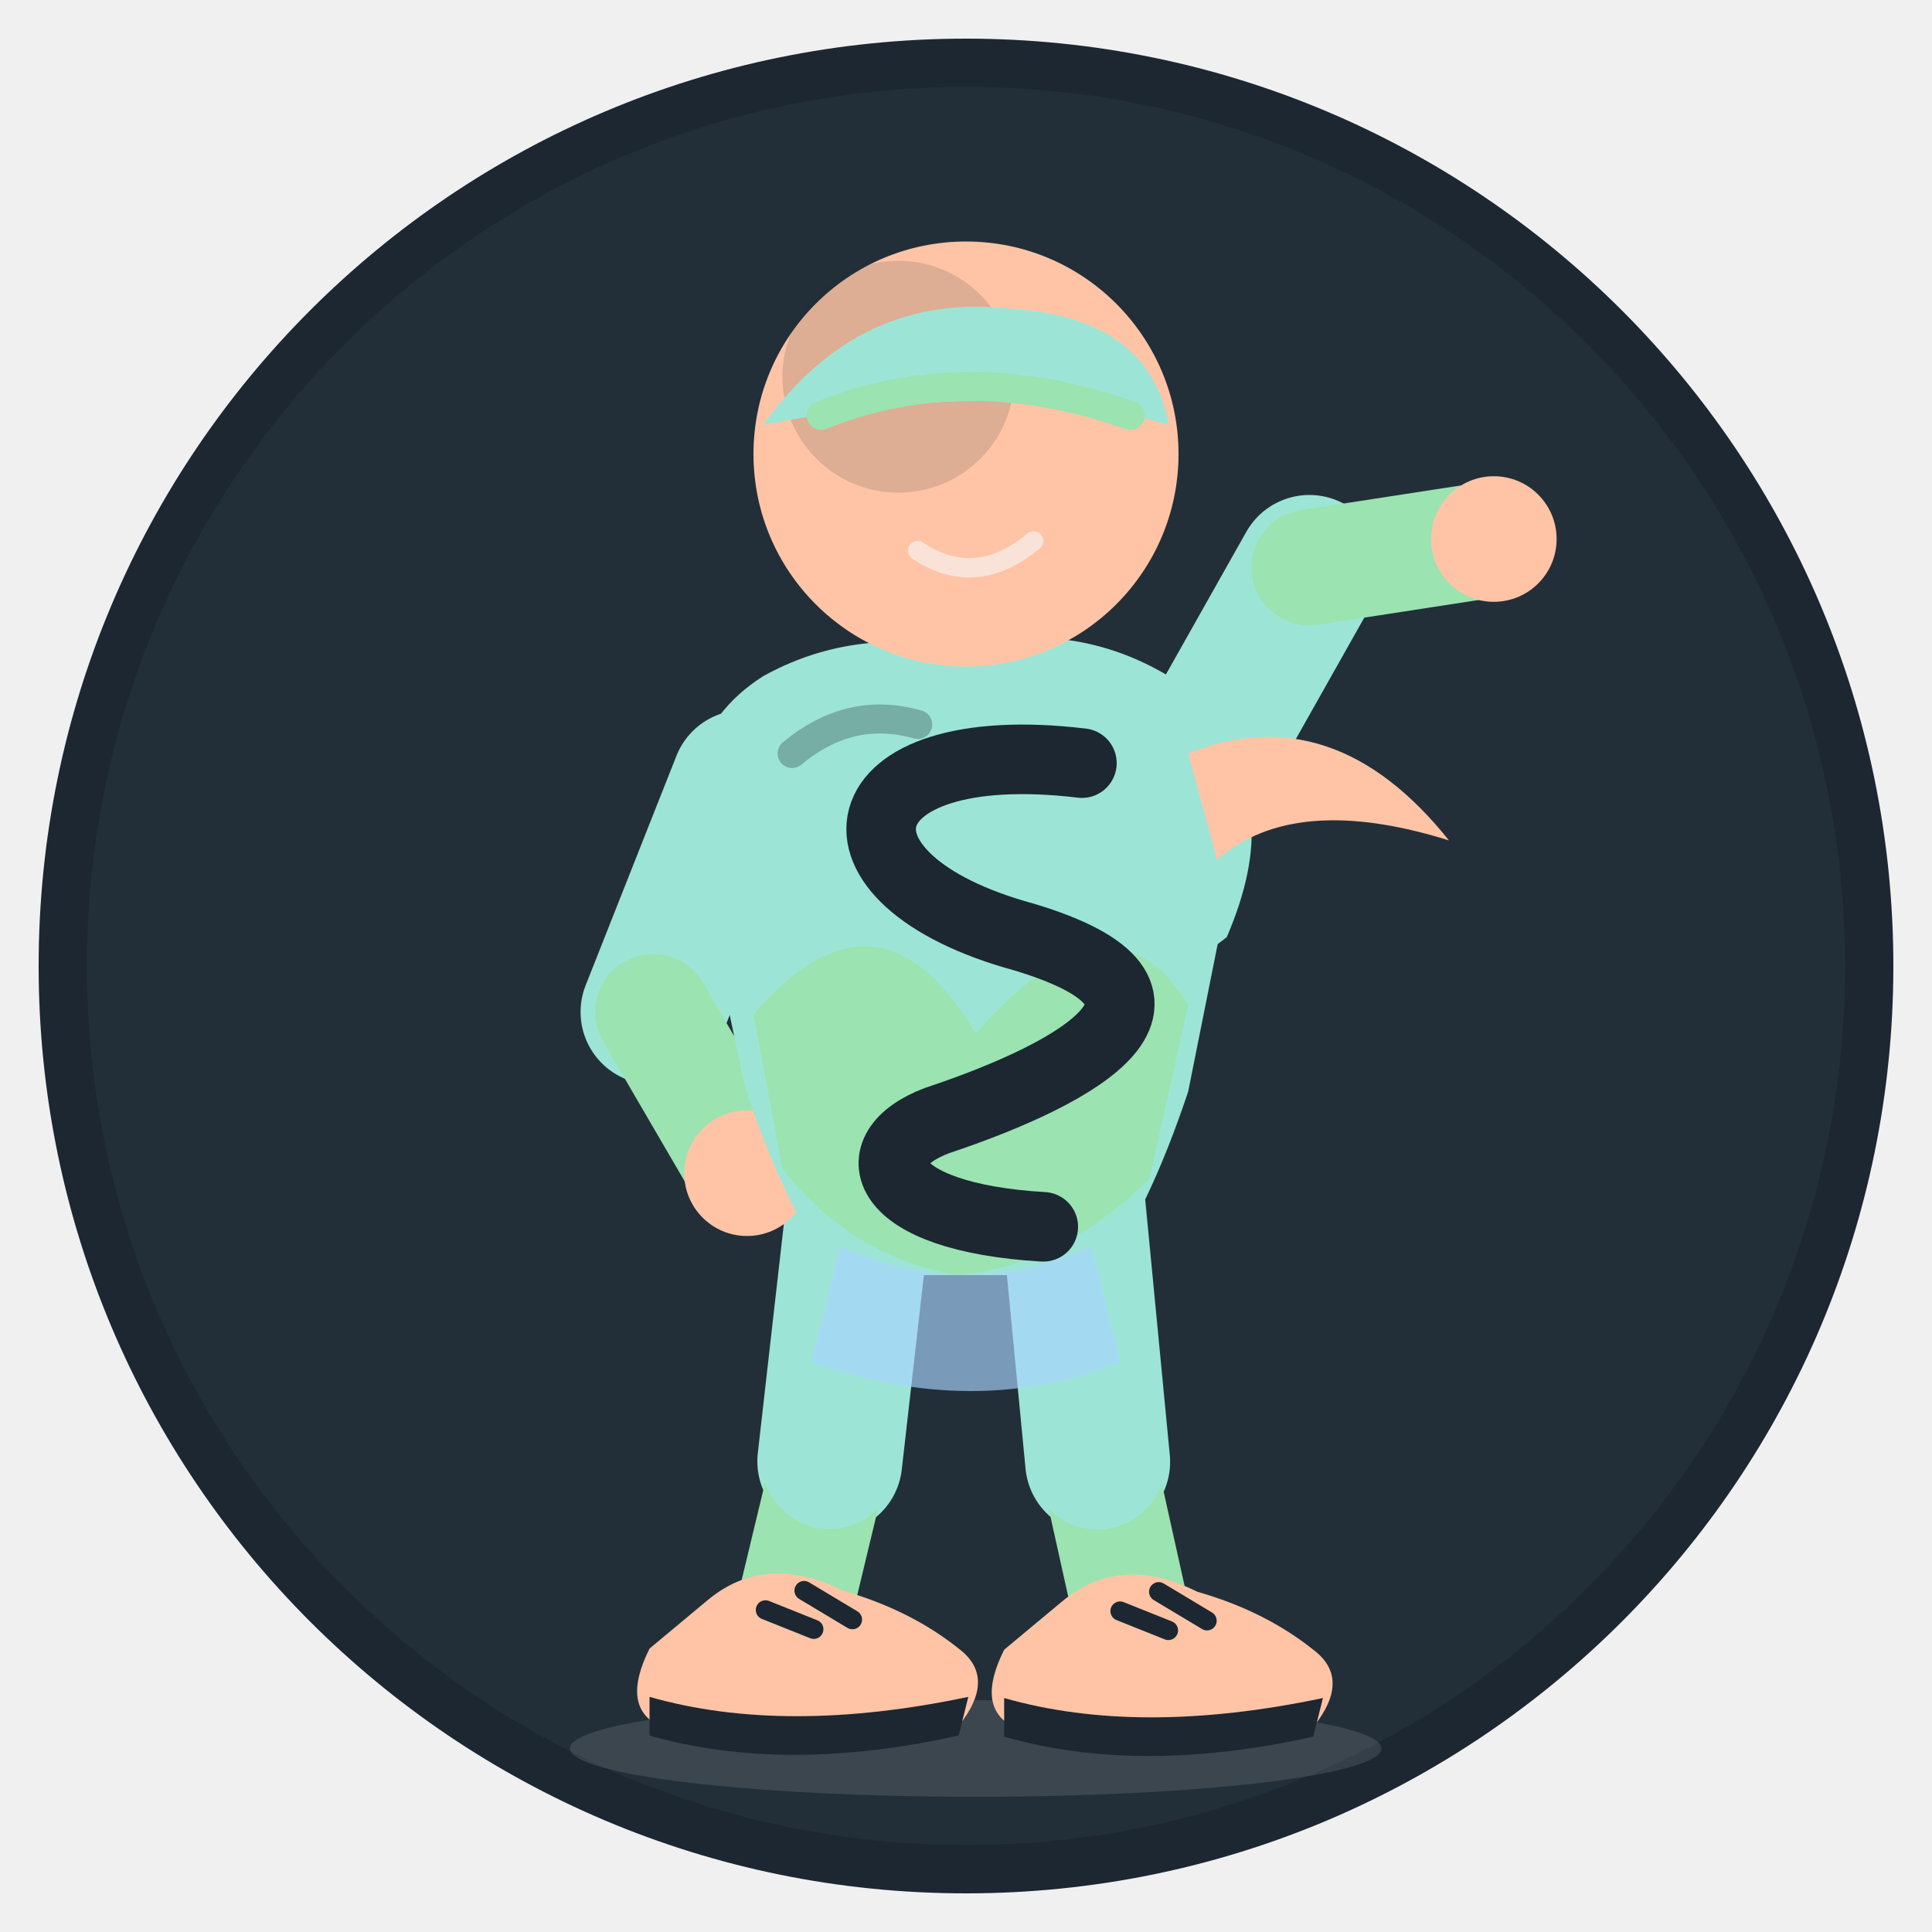
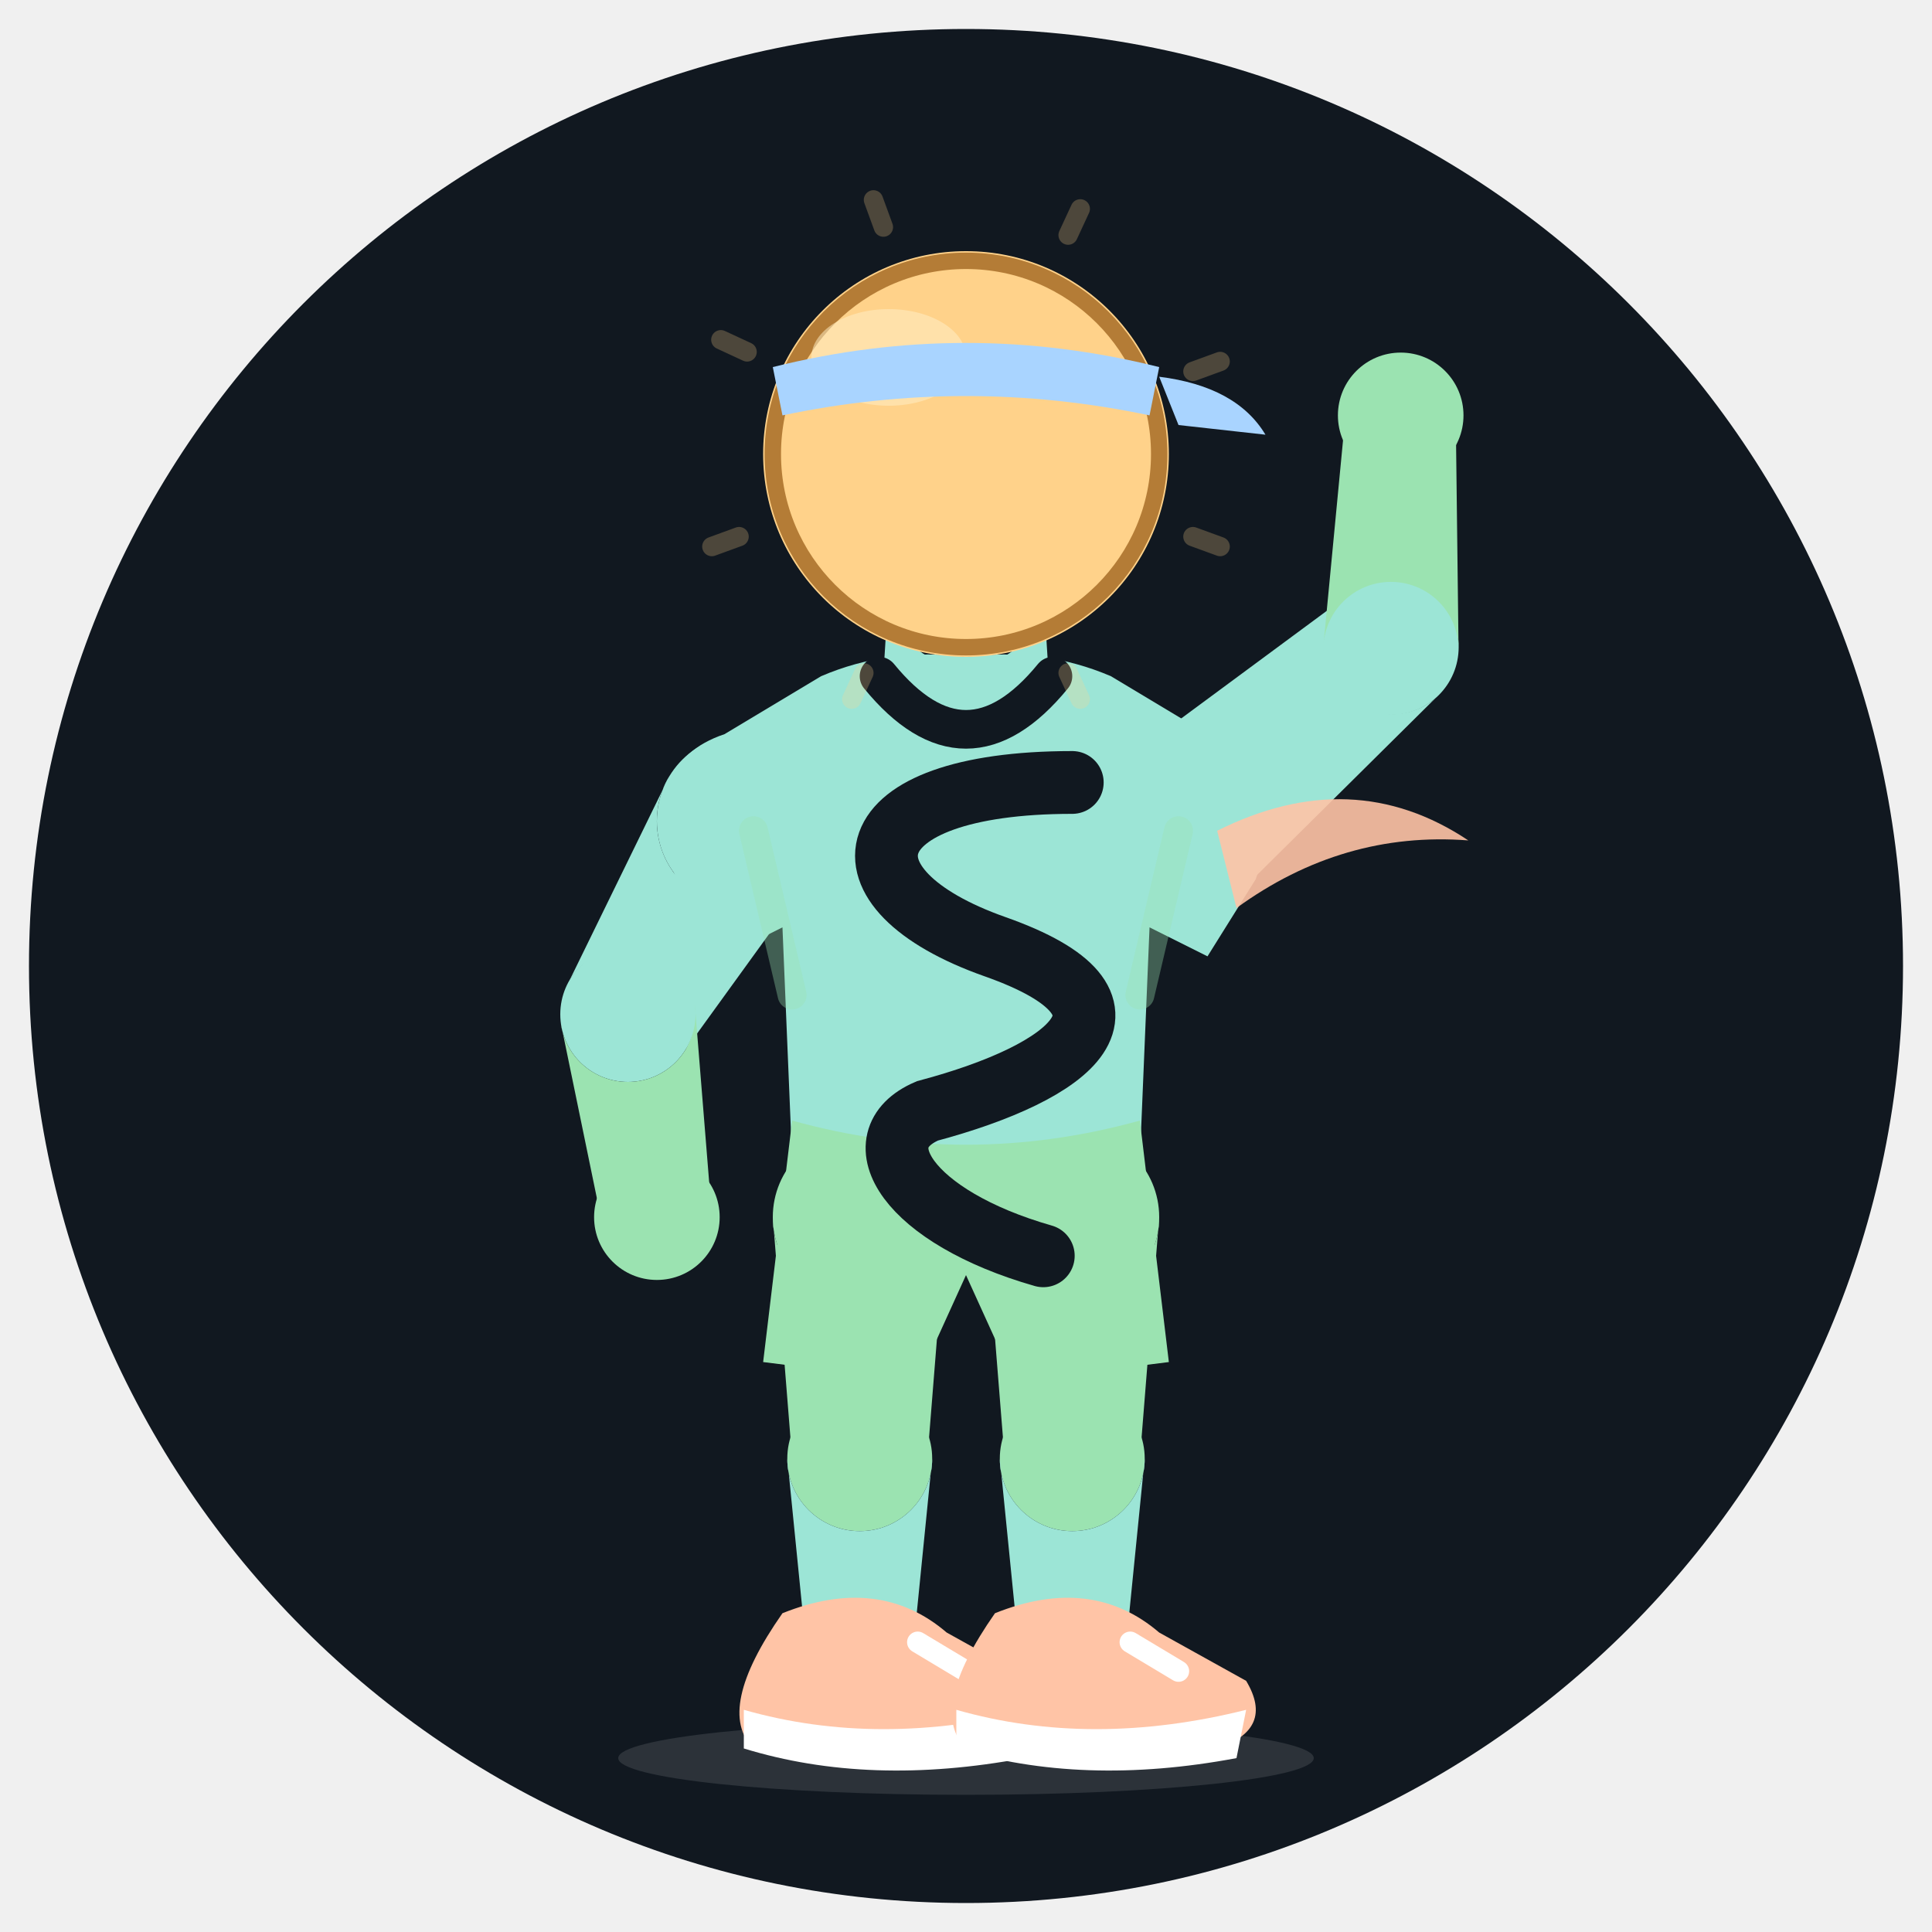
- <svg xmlns="http://www.w3.org/2000/svg" viewBox="0 0 200 200" width="96" height="96" class="trail-athlete-v3" data-pose="wave">
-   <circle cx="100" cy="100" r="96" fill="#1C2732" />
-   <circle cx="100" cy="100" r="91" fill="#9CE5D6" opacity=".045" />
-   <g class="m-shadow">
-     <ellipse cx="101" cy="181" rx="42" ry="5" fill="#F5F8FA" opacity=".12" />
-   </g>
-   <g class="m-leg-a">
-     <path d="M89.00 124.00 Q87.45 137.64 85.90 151.28" fill="none" stroke="#9CE5D6" stroke-width="15" stroke-linecap="round" />
-     <path d="M85.90 151.28 Q83.57 160.97 81.24 170.66" fill="none" stroke="#9BE3B1" stroke-width="12" stroke-linecap="round" />
-     <circle cx="85.90" cy="151.28" r="7" fill="#9CE5D6" />
-     <g transform="translate(81.24 170.66)">
-       <path d="M-8 -5 Q-2 -10 6 -6 Q13 -4 18 0 Q22 3 18 8 L-13 8 Q-17 6 -14 0Z" fill="#FFC4A6" />
-       <path d="M-14 5 Q0 9 19 5 L18 9 Q0 13 -14 9Z" fill="#1C2732" />
-       <path d="M-2 -4 L3 -2 M2 -6 L7 -3" stroke="#1C2732" stroke-width="2" stroke-linecap="round" />
+ <svg xmlns="http://www.w3.org/2000/svg" viewBox="0 0 200 200" width="96" height="96" class="trail-companion" data-pose="wave" data-theme="dark">
+   <g class="m-character">
+     <circle cx="100" cy="100" r="97" fill="#111820" />
+     <g class="m-shadow">
+       <ellipse cx="100" cy="182" rx="36" ry="3.8" fill="#F5F8FA" opacity=".12" />
+     </g>
+     <g class="m-leg-a">
+       <circle cx="89" cy="126" r="9" fill="#9BE3B1" />
+       <path d="M80.00,126.00 L82.00,151.00 A7,7 0 0 1 96.00,151.00 L98.00,126.00 A9,9 0 0 1 80.00,126.00Z" fill="#9BE3B1" />
+       <circle cx="89" cy="151" r="7.5" fill="#9BE3B1" />
+       <path d="M81.50,151.00 L83.60,172.00 A5.4,5.4 0 0 1 94.40,172.00 L96.50,151.00 A7.5,7.5 0 0 1 81.50,151.00Z" fill="#9CE5D6" />
+       <circle cx="89" cy="172" r="5.5" fill="#9CE5D6" />
+       <path d="M81 167 Q91 163 98 169 L107 174 Q110 179 104 181 L78 181 Q74 177 81 167Z" fill="#FFC4A6" />
+       <path d="M77 177 Q91 181 107 177 L106 182 Q90 185 77 181Z" fill="#FFFFFF" />
+       <path d="M95 170 L100 173" stroke="#FFFFFF" stroke-width="2.2" stroke-linecap="round" />
+     </g>
+     <g class="m-leg-b">
+       <circle cx="111" cy="126" r="9" fill="#9BE3B1" />
+       <path d="M102.00,126.00 L104.00,151.00 A7,7 0 0 1 118.00,151.00 L120.00,126.00 A9,9 0 0 1 102.00,126.00Z" fill="#9BE3B1" />
+       <circle cx="111" cy="151" r="7.5" fill="#9BE3B1" />
+       <path d="M103.50,151.00 L105.60,172.00 A5.4,5.4 0 0 1 116.40,172.00 L118.50,151.00 A7.5,7.5 0 0 1 103.50,151.00Z" fill="#9CE5D6" />
+       <circle cx="111" cy="172" r="5.5" fill="#9CE5D6" />
+       <path d="M103 167 Q113 163 120 169 L129 174 Q132 179 126 181 L100 181 Q96 177 103 167Z" fill="#FFC4A6" />
+       <path d="M99 177 Q113 181 129 177 L128 182 Q112 185 99 181Z" fill="#FFFFFF" />
+       <path d="M117 170 L122 173" stroke="#FFFFFF" stroke-width="2.2" stroke-linecap="round" />
+     </g>
+     <g class="m-arm-a">
+       <circle cx="77" cy="85" r="9" fill="#9CE5D6" />
+       <path d="M69.28,80.37 L59.00,101.40 A7,7 0 0 1 71.00,108.60 L84.72,89.63 A9,9 0 0 1 69.28,80.37Z" fill="#9CE5D6" />
+       <circle cx="65" cy="105" r="7" fill="#9CE5D6" />
+       <path d="M58.07,105.99 L62.36,126.81 A5.7,5.7 0 0 1 73.64,125.19 L71.93,104.01 A7,7 0 0 1 58.07,105.99Z" fill="#9BE3B1" />
+       <circle cx="68" cy="126" r="6.5" fill="#9BE3B1" />
+     </g>
+     <g class="m-arm-b">
+       <circle cx="123" cy="85" r="9" fill="#9CE5D6" />
+       <path d="M128.86,91.83 L148.56,72.31 A7,7 0 0 1 139.44,61.69 L117.14,78.17 A9,9 0 0 1 128.86,91.83Z" fill="#9CE5D6" />
+       <circle cx="144" cy="67" r="7" fill="#9CE5D6" />
+       <path d="M150.99,67.29 L150.70,43.24 A5.7,5.7 0 0 1 139.30,42.76 L137.01,66.71 A7,7 0 0 1 150.99,67.29Z" fill="#9BE3B1" />
+       <circle cx="145" cy="43" r="6.5" fill="#9BE3B1" />
+     </g>
+     <g class="m-neck">
+       <path d="M92.00,61.00 L91.00,77.00 A9,9 0 0 1 109.00,77.00 L108.00,61.00 A8,8 0 0 1 92.00,61.00Z" fill="#9CE5D6" />
+     </g>
+     <g class="m-torso">
+       <path d="M85 70 Q92 67 100 68 Q108 67 115 70 L125 76 Q134 79 130 91 L125 99 L119 96 L118 120 Q100 125 82 120 L81 96 L75 99 L70 91 Q66 79 75 76Z" fill="#9CE5D6" />
+       <path d="M91 70 Q100 81 109 70" fill="none" stroke="#111820" stroke-width="4" stroke-linecap="round" />
+       <path d="M78 86 L82 103 M122 86 L118 103" stroke="#9BE3B1" stroke-width="3" opacity=".35" stroke-linecap="round" />
+       <path d="M82 116 Q100 121 118 116 L121 141 L105 143 L100 132 L95 143 L79 141Z" fill="#9BE3B1" />
+       <path d="M111 81 C88 81 86 92 103 98 C120 104 111 111 96 115 C89 118 94 126 108 130" fill="none" stroke="#111820" stroke-width="6.5" stroke-linecap="round" />
+     </g>
+     <g class="m-head">
+       <circle cx="100" cy="47" r="21" fill="#FFD28A" />
+       <circle cx="100" cy="47" r="20" fill="#FFD28A" stroke="#B47C36" stroke-width="1.7" />
+       <ellipse cx="92" cy="37" rx="8" ry="5" fill="#FFF0C8" opacity=".52" />
+       <path d="M123.49 55.55 L126.31 56.58" stroke="#FFD28A" stroke-width="2" opacity=".25" stroke-linecap="round" />
+       <path d="M110.57 69.66 L111.83 72.38" stroke="#FFD28A" stroke-width="2" opacity=".25" stroke-linecap="round" />
+       <path d="M89.43 69.66 L88.17 72.38" stroke="#FFD28A" stroke-width="2" opacity=".25" stroke-linecap="round" />
+       <path d="M76.51 55.55 L73.69 56.58" stroke="#FFD28A" stroke-width="2" opacity=".25" stroke-linecap="round" />
+       <path d="M77.34 36.43 L74.62 35.17" stroke="#FFD28A" stroke-width="2" opacity=".25" stroke-linecap="round" />
+       <path d="M91.45 23.51 L90.42 20.69" stroke="#FFD28A" stroke-width="2" opacity=".25" stroke-linecap="round" />
+       <path d="M110.57 24.34 L111.83 21.62" stroke="#FFD28A" stroke-width="2" opacity=".25" stroke-linecap="round" />
+       <path d="M123.49 38.45 L126.31 37.42" stroke="#FFD28A" stroke-width="2" opacity=".25" stroke-linecap="round" />
+       <path d="M80 38 Q100 33 120 38 L119 43 Q100 39 81 43Z" fill="#A9D4FF" />
+       <path d="M120 39 Q128 40 131 45 L122 44Z" fill="#A9D4FF" />
+     </g>
+     <g class="m-ribbon">
+       <path d="M126 86 Q140 79 152 87 Q139 86 128 94Z" fill="#FFC4A6" opacity=".9" />
    </g>
  </g>
-   <g class="m-leg-b">
-     <path d="M111.00 124.00 Q112.31 137.67 113.63 151.33" fill="none" stroke="#9CE5D6" stroke-width="15" stroke-linecap="round" />
-     <path d="M113.63 151.33 Q115.79 161.06 117.95 170.78" fill="none" stroke="#9BE3B1" stroke-width="12" stroke-linecap="round" />
-     <circle cx="113.63" cy="151.33" r="7" fill="#9CE5D6" />
-     <g transform="translate(117.95 170.78)">
-       <path d="M-8 -5 Q-2 -10 6 -6 Q13 -4 18 0 Q22 3 18 8 L-13 8 Q-17 6 -14 0Z" fill="#FFC4A6" />
-       <path d="M-14 5 Q0 9 19 5 L18 9 Q0 13 -14 9Z" fill="#1C2732" />
-       <path d="M-2 -4 L3 -2 M2 -6 L7 -3" stroke="#1C2732" stroke-width="2" stroke-linecap="round" />
-     </g>
-   </g>
-   <g class="m-arm-a">
-     <path d="M77.00 81.00 Q72.30 92.88 67.60 104.76" fill="none" stroke="#9CE5D6" stroke-width="15" stroke-linecap="round" />
-     <path d="M67.60 104.76 Q72.47 113.10 77.33 121.45" fill="none" stroke="#9BE3B1" stroke-width="12" stroke-linecap="round" />
-     <circle cx="77.33" cy="121.45" r="6.5" fill="#FFC4A6" />
-   </g>
-   <g class="m-arm-b">
-     <path d="M123.00 81.00 Q129.28 69.87 135.55 58.74" fill="none" stroke="#9CE5D6" stroke-width="15" stroke-linecap="round" />
-     <path d="M135.55 58.74 Q145.10 57.27 154.64 55.80" fill="none" stroke="#9BE3B1" stroke-width="12" stroke-linecap="round" />
-     <circle cx="154.64" cy="55.80" r="6.5" fill="#FFC4A6" />
-   </g>
-   <g class="m-torso">
-     <path d="M79 70 Q88 65 99 67 Q111 64 121 70 Q133 77 127 93 L123 113 Q119 125 114 132 L86 132 Q80 122 77 112 L73 93 Q68 77 79 70Z" fill="#9CE5D6" />
-     <path d="M75 76 Q67 83 73 97 Q79 102 84 96 L84 76Z M125 76 Q133 83 127 97 Q121 102 116 96 L116 76Z" fill="#9CE5D6" />
-     <path d="M78 105 Q91 90 101 107 Q115 91 123 104 L119 122 Q110 131 99 132 Q88 130 81 121Z" fill="#9BE3B1" />
-     <path d="M112 79 C87 76 84 91 106 97 C126 103 112 111 97 116 C89 119 91 126 108 127" fill="none" stroke="#1C2732" stroke-width="7.2" stroke-linecap="round" />
-     <path d="M87 129 Q100 135 113 129 L116 141 Q101 147 84 141Z" fill="#A9D4FF" opacity=".65" />
-     <path d="M82 78 Q88 73 95 75" fill="none" stroke="#1C2732" stroke-width="3" opacity=".3" stroke-linecap="round" />
-   </g>
-   <path d="M93 70 L93 63 Q100 59 107 63 L107 70Z" fill="#9CE5D6" />
-   <g class="m-head">
-     <circle cx="100" cy="47" r="22" fill="#FFC4A6" />
-     <circle cx="93" cy="39" r="12" fill="#1C2732" opacity=".15" />
-     <path d="M79 44 Q89 30 105 32 Q119 33 121 44 Q104 39 79 44Z" fill="#9CE5D6" />
-     <path d="M85 43 Q100 37 117 43" fill="none" stroke="#9BE3B1" stroke-width="3" stroke-linecap="round" />
-     <path d="M95 57 Q101 61 107 56" fill="none" stroke="#F5F8FA" stroke-width="2" opacity=".6" stroke-linecap="round" />
-   </g>
-   <g class="m-ribbon">
-     <path d="M123 78 Q138 72 150 87 Q134 82 126 89Z" fill="#FFC4A6" />
-   </g>
</svg>
